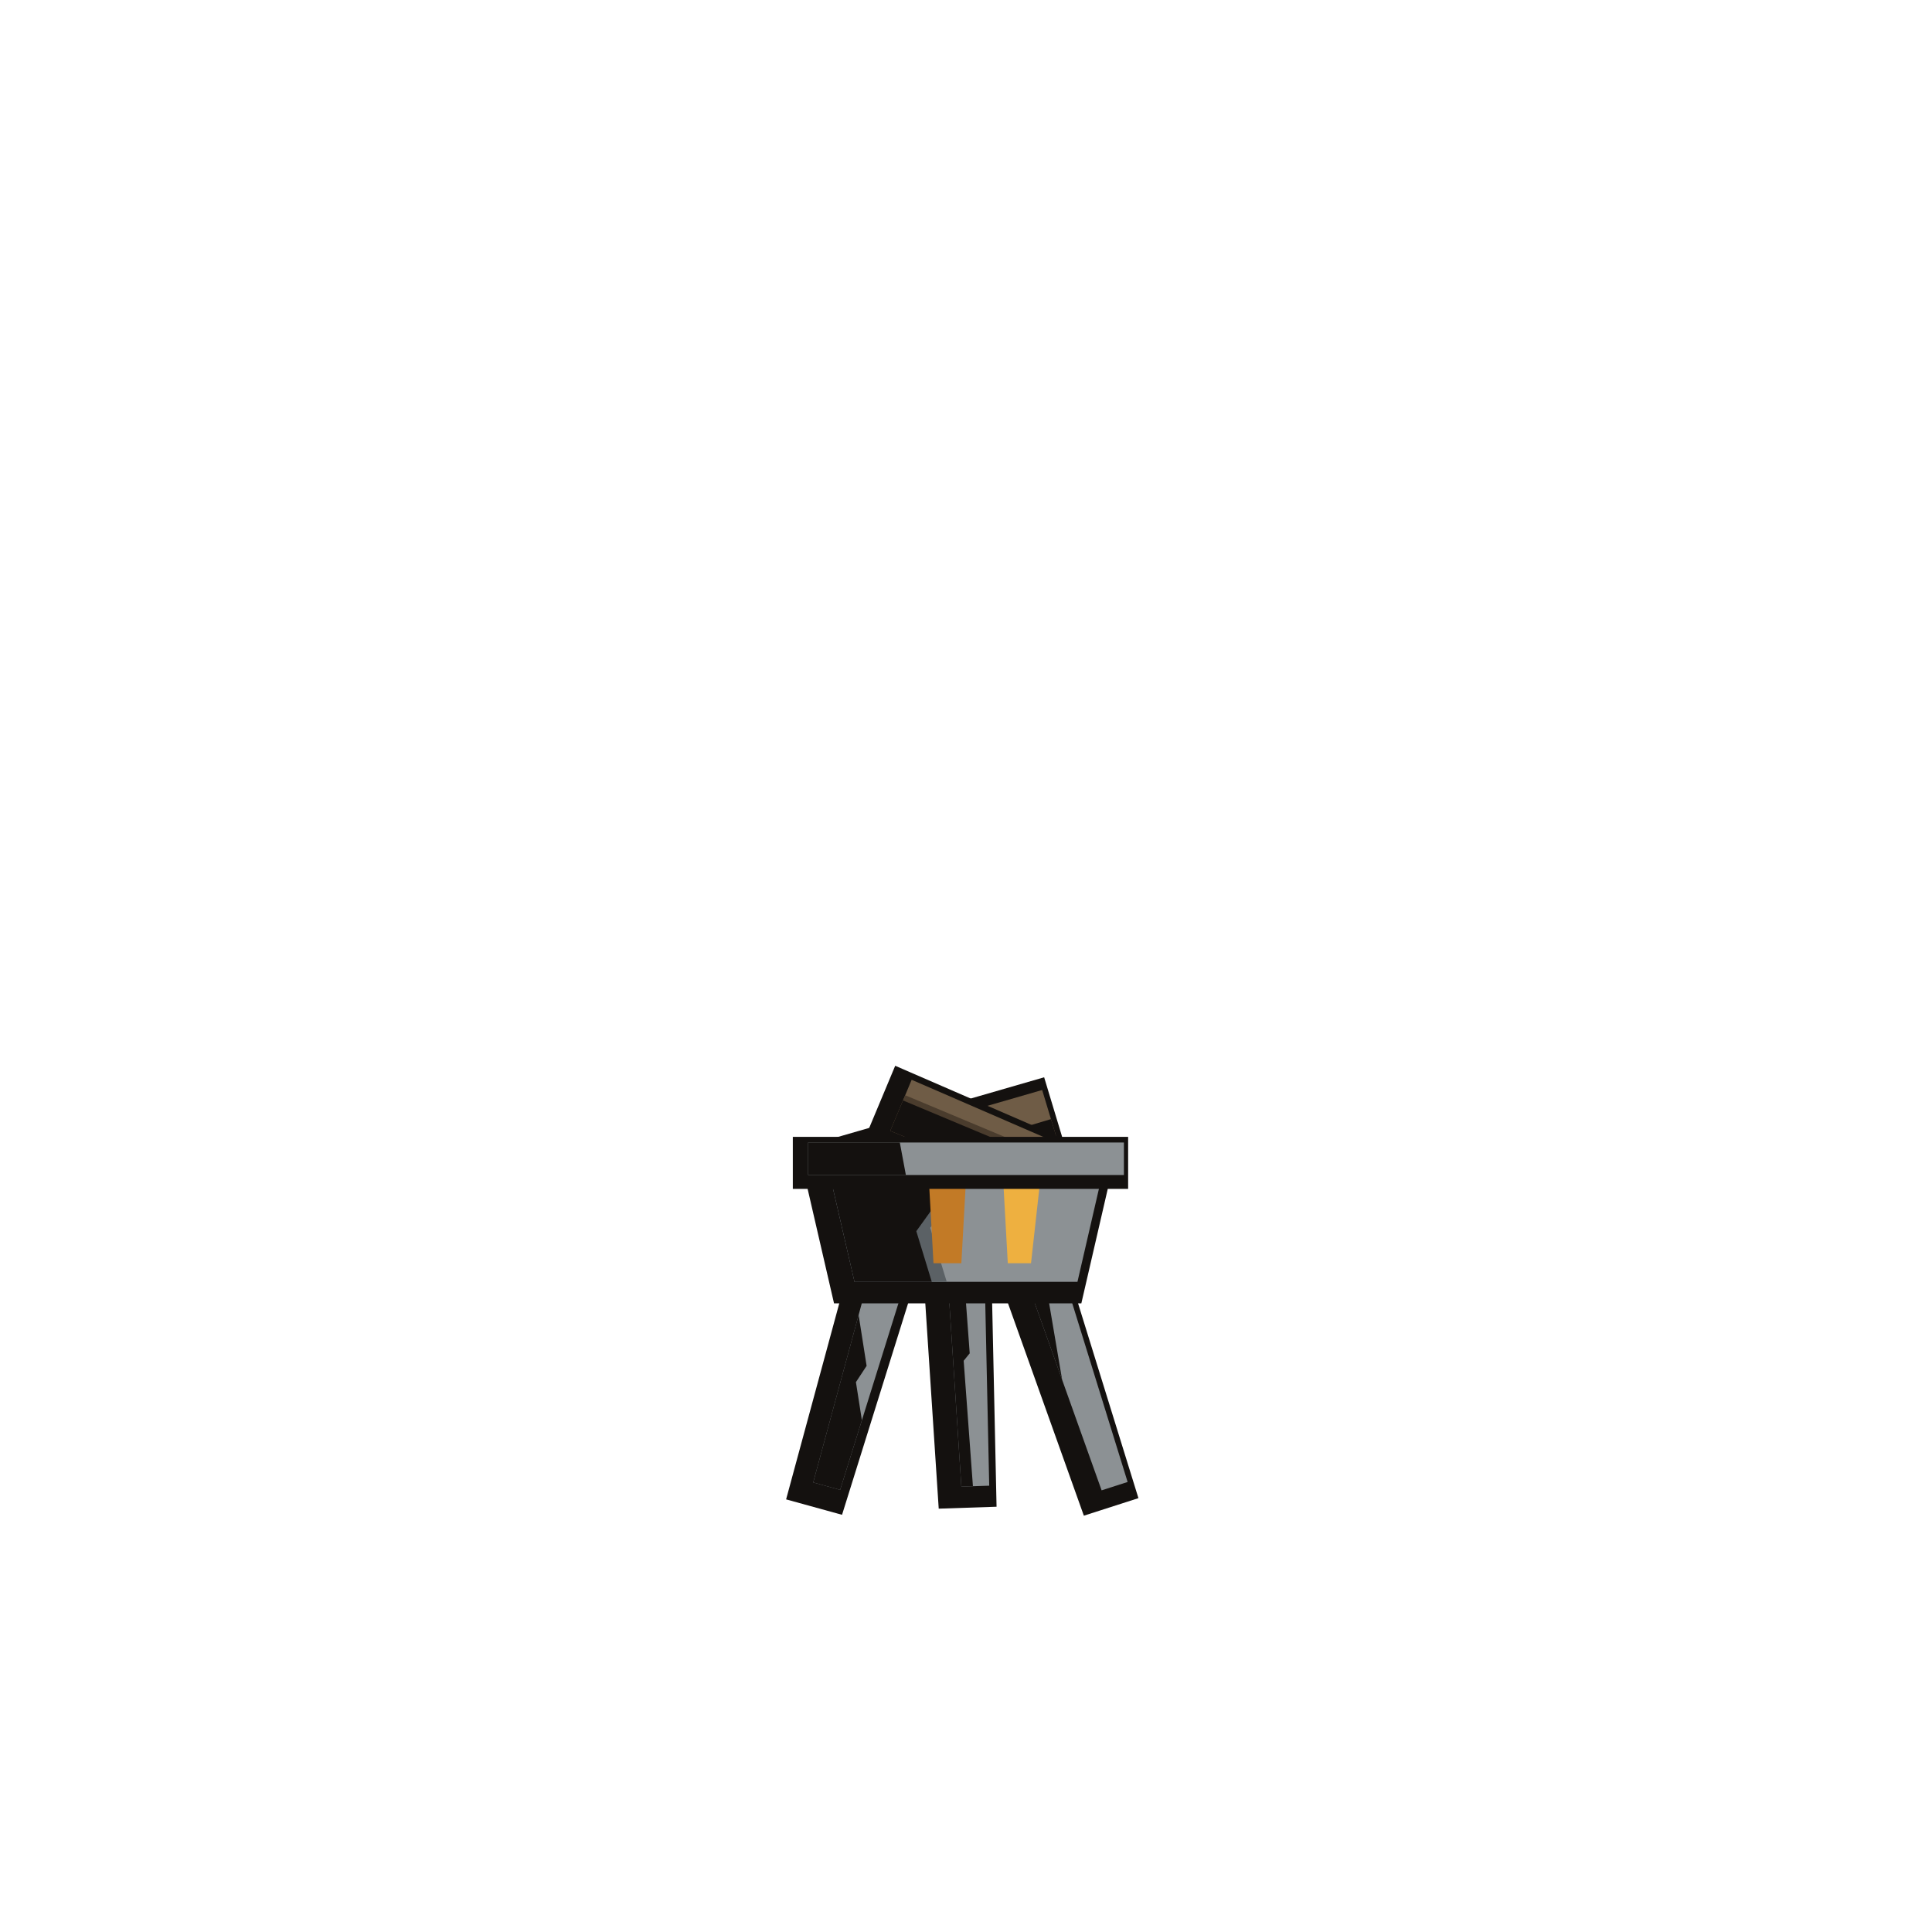
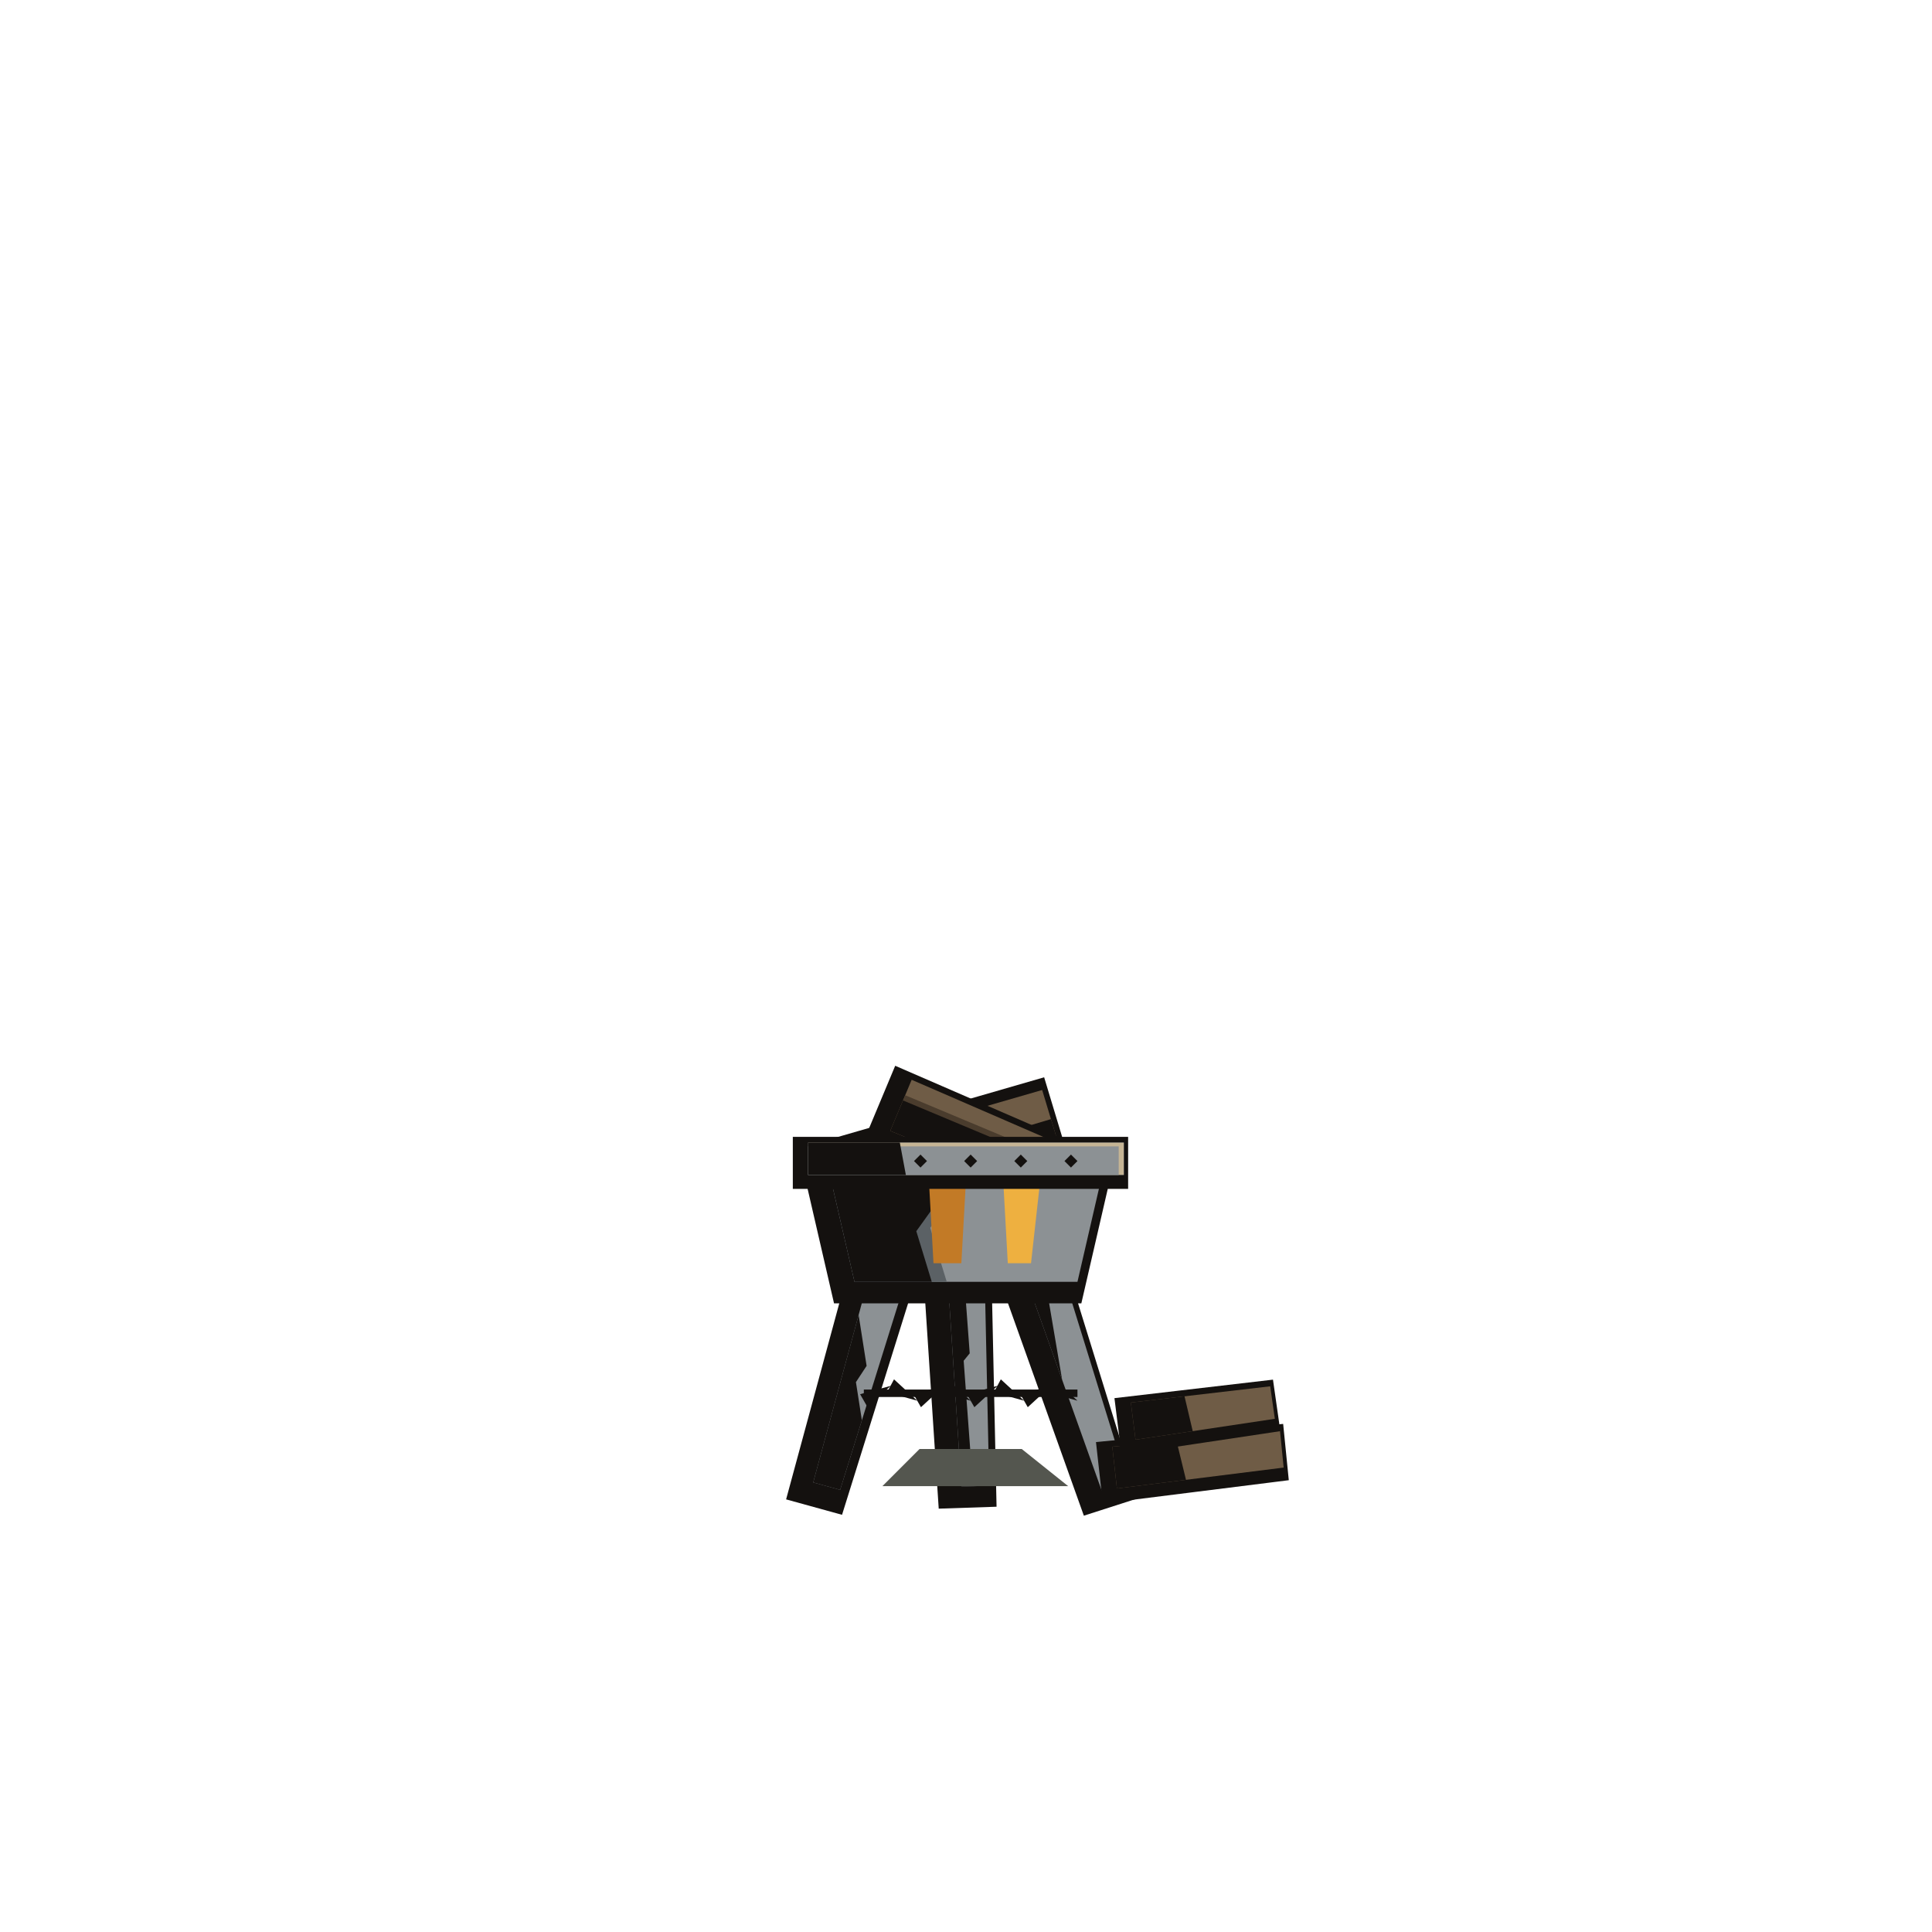
<svg xmlns="http://www.w3.org/2000/svg" id="watchfire-basket" width="416" height="416" viewBox="-80 -80 416 416">
  <defs>
    <path id="watchfire-basket-leg-a-shape" d="M 115.8 193.1 L 100.9 240.8 L 95.1 239.2 L 108.2 190.9 Z" />
    <clipPath id="watchfire-basket-leg-a-clip">
      <use href="#watchfire-basket-leg-a-shape" />
    </clipPath>
    <path id="watchfire-basket-leg-c-shape" d="M 132 193.8 L 133 239.9 L 127 240.1 L 124 194.2 Z" />
    <clipPath id="watchfire-basket-leg-c-clip">
      <use href="#watchfire-basket-leg-c-shape" />
    </clipPath>
    <path id="watchfire-basket-leg-b-shape" d="M 147.8 190.7 L 162.8 239.1 L 157.2 240.9 L 140.2 193.3 Z" />
    <clipPath id="watchfire-basket-leg-b-clip">
      <use href="#watchfire-basket-leg-b-shape" />
    </clipPath>
    <path id="watchfire-basket-log-a-shape" d="M 104.3 166.3 L 144.4 154.7 L 147.6 165.3 L 107.7 177.7 Z" />
    <clipPath id="watchfire-basket-log-a-clip">
      <use href="#watchfire-basket-log-a-shape" />
    </clipPath>
    <path id="watchfire-basket-log-b-shape" d="M 116.3 152.5 L 154.1 168.9 L 149.9 179.1 L 111.7 163.5 Z" />
    <clipPath id="watchfire-basket-log-b-clip">
      <use href="#watchfire-basket-log-b-shape" />
    </clipPath>
    <path id="watchfire-basket-bowl-shape" d="M 98 170 L 158 170 L 152 196 L 104 196 Z" />
    <clipPath id="watchfire-basket-bowl-clip">
      <use href="#watchfire-basket-bowl-shape" />
    </clipPath>
    <path id="watchfire-basket-rim-shape" d="M 94 166 L 162 166 L 162 173 L 94 173 Z" />
    <clipPath id="watchfire-basket-rim-clip">
      <use href="#watchfire-basket-rim-shape" />
+     </clipPath>
+     <path id="watchfire-basket-stack-a-shape" d="M 159.5 231.5 L 195.6 228 L 196.4 236 L 160.5 240.5 Z" />
+     <clipPath id="watchfire-basket-stack-a-clip">
+       <use href="#watchfire-basket-stack-a-shape" />
+     </clipPath>
+     <path id="watchfire-basket-stack-b-shape" d="M 163.5 222 L 193.5 218.5 L 194.5 225.5 L 164.5 230 Z" />
+     <clipPath id="watchfire-basket-stack-b-clip">
+       <use href="#watchfire-basket-stack-b-shape" />
    </clipPath>
  </defs>
  <g id="watchfire-basket-leg-a">
    <use id="watchfire-basket-leg-a-line" href="#watchfire-basket-leg-a-shape" transform="translate(-1.79 1.34)" fill="#14110f" stroke="#14110f" stroke-width="6.6" stroke-linejoin="miter" stroke-miterlimit="3" />
    <g clip-path="url(#watchfire-basket-leg-a-clip)">
      <use id="watchfire-basket-leg-a-lit" href="#watchfire-basket-leg-a-shape" fill="#8c9194" />
      <path id="watchfire-basket-leg-a-dark" d="M 83.1 186.9 L 102.3 186.7 L 106.6 214.1 L 104.3 217.6 L 108.6 245.1 L 83.1 244.8 Z" fill="#14110f" />
    </g>
  </g>
  <g id="watchfire-basket-leg-c">
    <use id="watchfire-basket-leg-c-line" href="#watchfire-basket-leg-c-shape" transform="translate(-1.79 1.34)" fill="#14110f" stroke="#14110f" stroke-width="6.6" stroke-linejoin="miter" stroke-miterlimit="3" />
    <g clip-path="url(#watchfire-basket-leg-c-clip)">
      <use id="watchfire-basket-leg-c-lit" href="#watchfire-basket-leg-c-shape" fill="#8c9194" />
      <path id="watchfire-basket-leg-c-dark" d="M 112 189.8 L 127.2 189.8 L 128.8 211.4 L 127.5 213 L 129.8 244.2 L 112 244.1 Z" fill="#14110f" />
    </g>
  </g>
  <g id="watchfire-basket-leg-b">
    <use id="watchfire-basket-leg-b-line" href="#watchfire-basket-leg-b-shape" transform="translate(-1.79 1.34)" fill="#14110f" stroke="#14110f" stroke-width="6.6" stroke-linejoin="miter" stroke-miterlimit="3" />
    <g clip-path="url(#watchfire-basket-leg-b-clip)">
      <use id="watchfire-basket-leg-b-lit" href="#watchfire-basket-leg-b-shape" fill="#8c9194" />
      <path id="watchfire-basket-leg-b-dark" d="M 128.2 186.7 L 143.5 186.5 L 148.7 217.1 L 146.3 220.8 L 150.5 245.2 L 128.2 244.9 Z" fill="#14110f" />
    </g>
  </g>
  <g id="watchfire-basket-log-a">
    <use id="watchfire-basket-log-a-line" href="#watchfire-basket-log-a-shape" transform="translate(-1.79 1.34)" fill="#14110f" stroke="#14110f" stroke-width="6.6" stroke-linejoin="miter" stroke-miterlimit="3" />
    <g clip-path="url(#watchfire-basket-log-a-clip)">
      <use id="watchfire-basket-log-a-lit" href="#watchfire-basket-log-a-shape" fill="#6f5c46" />
      <path id="watchfire-basket-log-a-mid" d="M 102.8 171.9 L 131 163.4 L 133.8 164.7 L 149.2 160.1 L 152.3 170.6 L 106.6 184.4 Z" transform="translate(2 -0.48)" fill="#4a3c2d" />
      <path id="watchfire-basket-log-a-dark" d="M 102.8 171.9 L 131 163.4 L 133.8 164.7 L 149.2 160.1 L 152.3 170.6 L 106.6 184.4 Z" fill="#14110f" />
    </g>
  </g>
  <g id="watchfire-basket-log-b">
    <use id="watchfire-basket-log-b-line" href="#watchfire-basket-log-b-shape" transform="translate(-1.79 1.34)" fill="#14110f" stroke="#14110f" stroke-width="6.6" stroke-linejoin="miter" stroke-miterlimit="3" />
    <g clip-path="url(#watchfire-basket-log-b-clip)">
      <use id="watchfire-basket-log-b-lit" href="#watchfire-basket-log-b-shape" fill="#6f5c46" />
      <path id="watchfire-basket-log-b-mid" d="M 111.7 155.8 L 135.1 165.6 L 136.6 168.8 L 154.3 176.2 L 150.1 186.2 L 106.6 167.9 Z" transform="translate(2 -0.48)" fill="#4a3c2d" />
      <path id="watchfire-basket-log-b-dark" d="M 111.7 155.8 L 135.1 165.6 L 136.6 168.8 L 154.3 176.2 L 150.1 186.2 L 106.6 167.9 Z" fill="#14110f" />
    </g>
  </g>
  <g id="watchfire-basket-bowl">
    <use id="watchfire-basket-bowl-line" href="#watchfire-basket-bowl-shape" transform="translate(-1.79 1.34)" fill="#14110f" stroke="#14110f" stroke-width="6.6" stroke-linejoin="miter" stroke-miterlimit="3" />
    <g clip-path="url(#watchfire-basket-bowl-clip)">
      <use id="watchfire-basket-bowl-lit" href="#watchfire-basket-bowl-shape" fill="#8c9194" />
      <path id="watchfire-basket-bowl-mid" d="M 86 166 L 117.1 165.2 L 121.4 179.4 L 117.3 185.1 L 122.1 200.8 L 86 200 Z" transform="translate(3 -0.72)" fill="#5b6165" />
      <path id="watchfire-basket-bowl-dark" d="M 86 166 L 117.1 165.2 L 121.4 179.4 L 117.3 185.1 L 122.1 200.8 L 86 200 Z" fill="#14110f" />
      <path id="watchfire-basket-glow-a" d="M 120 174 L 128 174 L 127 192 L 121 192 Z" fill="#c27a26" />
      <path id="watchfire-basket-glow-b" d="M 136 174 L 144 174 L 142 192 L 137 192 Z" fill="#eeb040" />
    </g>
  </g>
  <g id="watchfire-basket-rim">
    <use id="watchfire-basket-rim-line" href="#watchfire-basket-rim-shape" transform="translate(-1.19 0.89)" fill="#14110f" stroke="#14110f" stroke-width="4.2" stroke-linejoin="miter" stroke-miterlimit="3" />
    <g clip-path="url(#watchfire-basket-rim-clip)">
      <use id="watchfire-basket-rim-lit" href="#watchfire-basket-rim-shape" fill="#8c9194" />
+       <use id="watchfire-basket-rim-rim" href="#watchfire-basket-rim-shape" fill="#f4d294" opacity="0.55" />
+       <use id="watchfire-basket-rim-lit-over" href="#watchfire-basket-rim-shape" transform="translate(-1.12 0.84)" fill="#8c9194" />
      <path id="watchfire-basket-rim-dark" d="M 82 162 L 113 162 L 115.8 177 L 82 177 Z" fill="#14110f" />
    </g>
  </g>
+   <path id="watchfire-basket-bowl-nails-0" d="M 106 170 L 107.4 168.6 L 108.8 170 L 107.4 171.4 Z" fill="#14110f" />
+   <path id="watchfire-basket-bowl-nails-1" d="M 116.8 170 L 118.2 168.6 L 119.6 170 L 118.2 171.4 Z" fill="#14110f" />
+   <path id="watchfire-basket-bowl-nails-2" d="M 127.6 170 L 129 168.6 L 130.4 170 L 129 171.4 Z" fill="#14110f" />
+   <path id="watchfire-basket-bowl-nails-3" d="M 138.4 170 L 139.8 168.6 L 141.2 170 L 139.8 171.4 Z" fill="#14110f" />
+   <path id="watchfire-basket-bowl-nails-4" d="M 149.2 170 L 150.6 168.6 L 152 170 L 150.6 171.4 Z" fill="#14110f" />
+   <path id="watchfire-basket-tie" d="M 106 220 L 152 220" fill="none" stroke="#14110f" stroke-width="1.6" stroke-linecap="butt" stroke-linejoin="miter" />
+   <path id="watchfire-basket-tie-links" d="M 106.8 223 L 111.8 218.4 L 105.2 220.2 Z M 111 219.8 L 117.5 221.6 L 112.5 217 Z M 118.3 223 L 123.3 218.4 L 116.7 220.2 Z M 122.5 219.8 L 129 221.6 L 124 217 Z M 129.8 223 L 134.8 218.4 L 128.2 220.2 Z M 134 219.8 L 140.5 221.6 L 135.5 217 Z M 141.3 223 L 146.3 218.4 L 139.7 220.2 Z M 145.5 219.8 L 152 221.6 L 147 217 Z" fill="#14110f" />
+   <path id="watchfire-basket-ash" d="M 110 240 L 118 232 L 140 232 L 150 240 Z" fill="#54564f" />
+   <g id="watchfire-basket-stack-a">
+     <use id="watchfire-basket-stack-a-line" href="#watchfire-basket-stack-a-shape" transform="translate(-1.19 0.89)" fill="#14110f" stroke="#14110f" stroke-width="4.2" stroke-linejoin="miter" stroke-miterlimit="3" />
+     <g clip-path="url(#watchfire-basket-stack-a-clip)">
+       <use id="watchfire-basket-stack-a-lit" href="#watchfire-basket-stack-a-shape" fill="#6f5c46" />
+       <path id="watchfire-basket-stack-a-dark" d="M 147.5 224 L 171.8 224 L 176.8 244.5 L 147.5 244.5 Z" fill="#14110f" />
+     </g>
+   </g>
+   <g id="watchfire-basket-stack-b">
+     <use id="watchfire-basket-stack-b-line" href="#watchfire-basket-stack-b-shape" transform="translate(-1.19 0.89)" fill="#14110f" stroke="#14110f" stroke-width="4.2" stroke-linejoin="miter" stroke-miterlimit="3" />
+     <g clip-path="url(#watchfire-basket-stack-b-clip)">
+       <use id="watchfire-basket-stack-b-lit" href="#watchfire-basket-stack-b-shape" fill="#6f5c46" />
+       <path id="watchfire-basket-stack-b-dark" d="M 151.5 214.5 L 173.6 214.5 L 178.2 234 L 151.5 234 Z" fill="#14110f" />
+     </g>
+   </g>
</svg>
